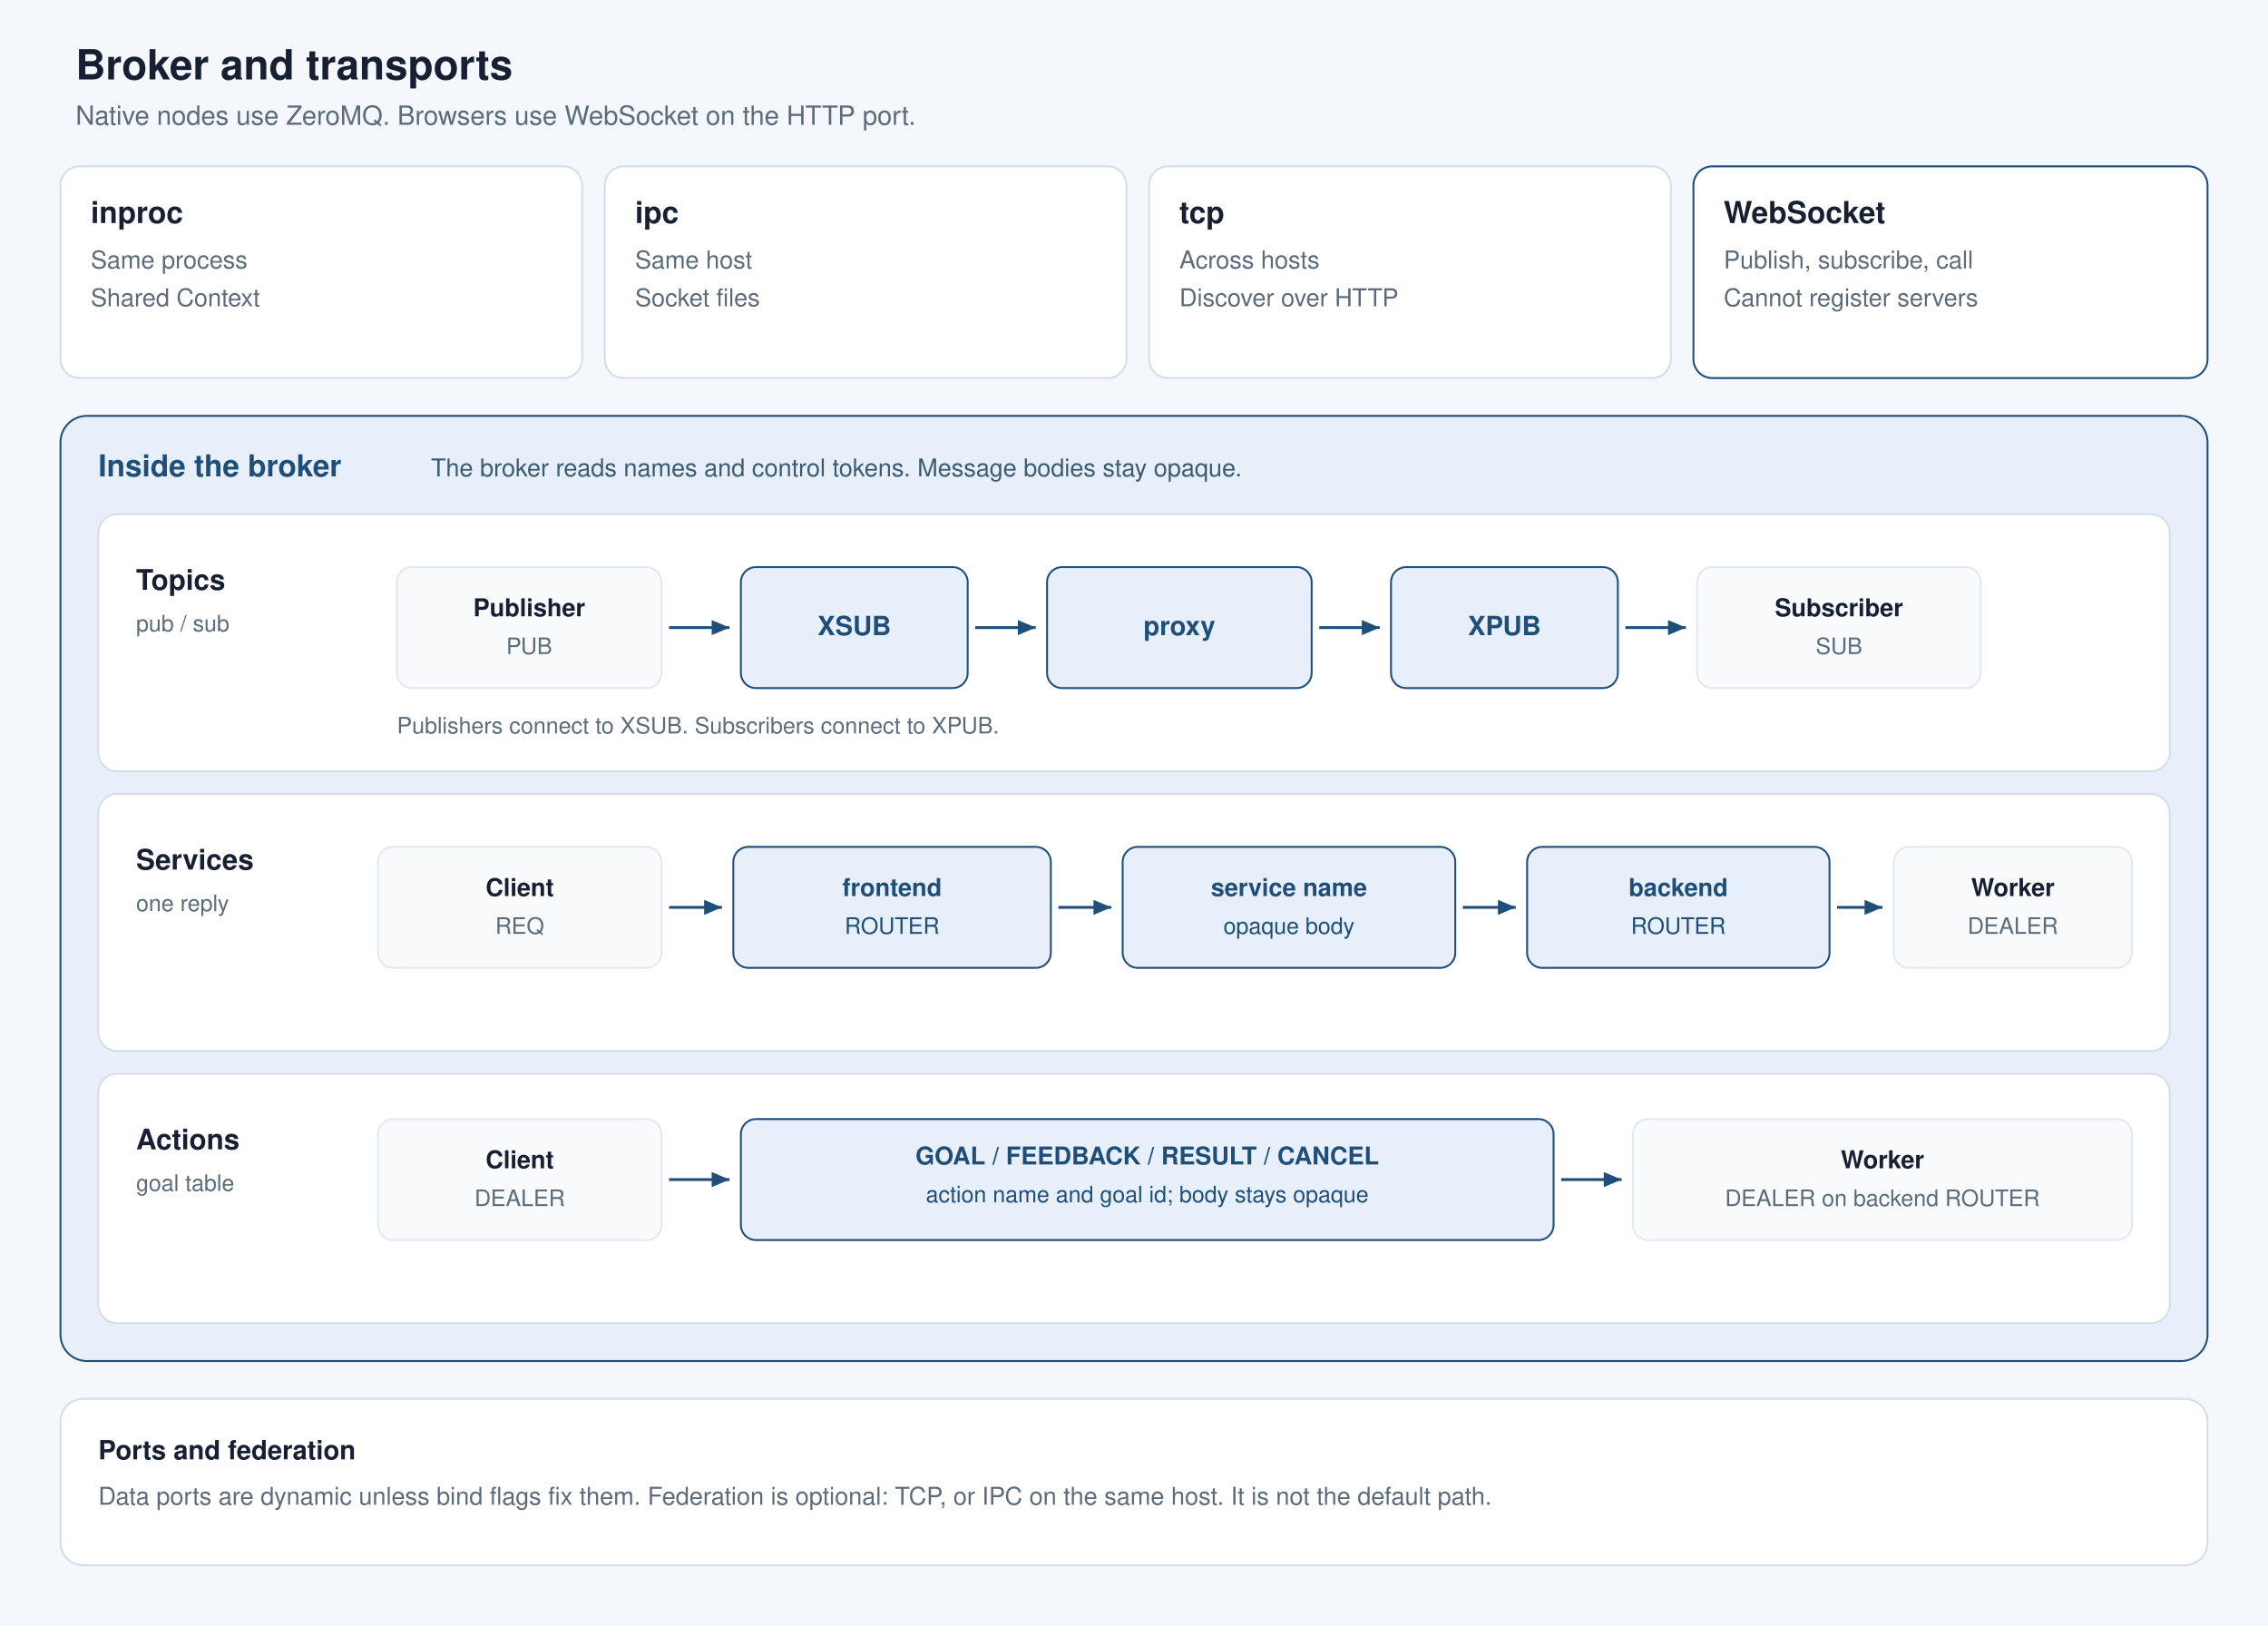
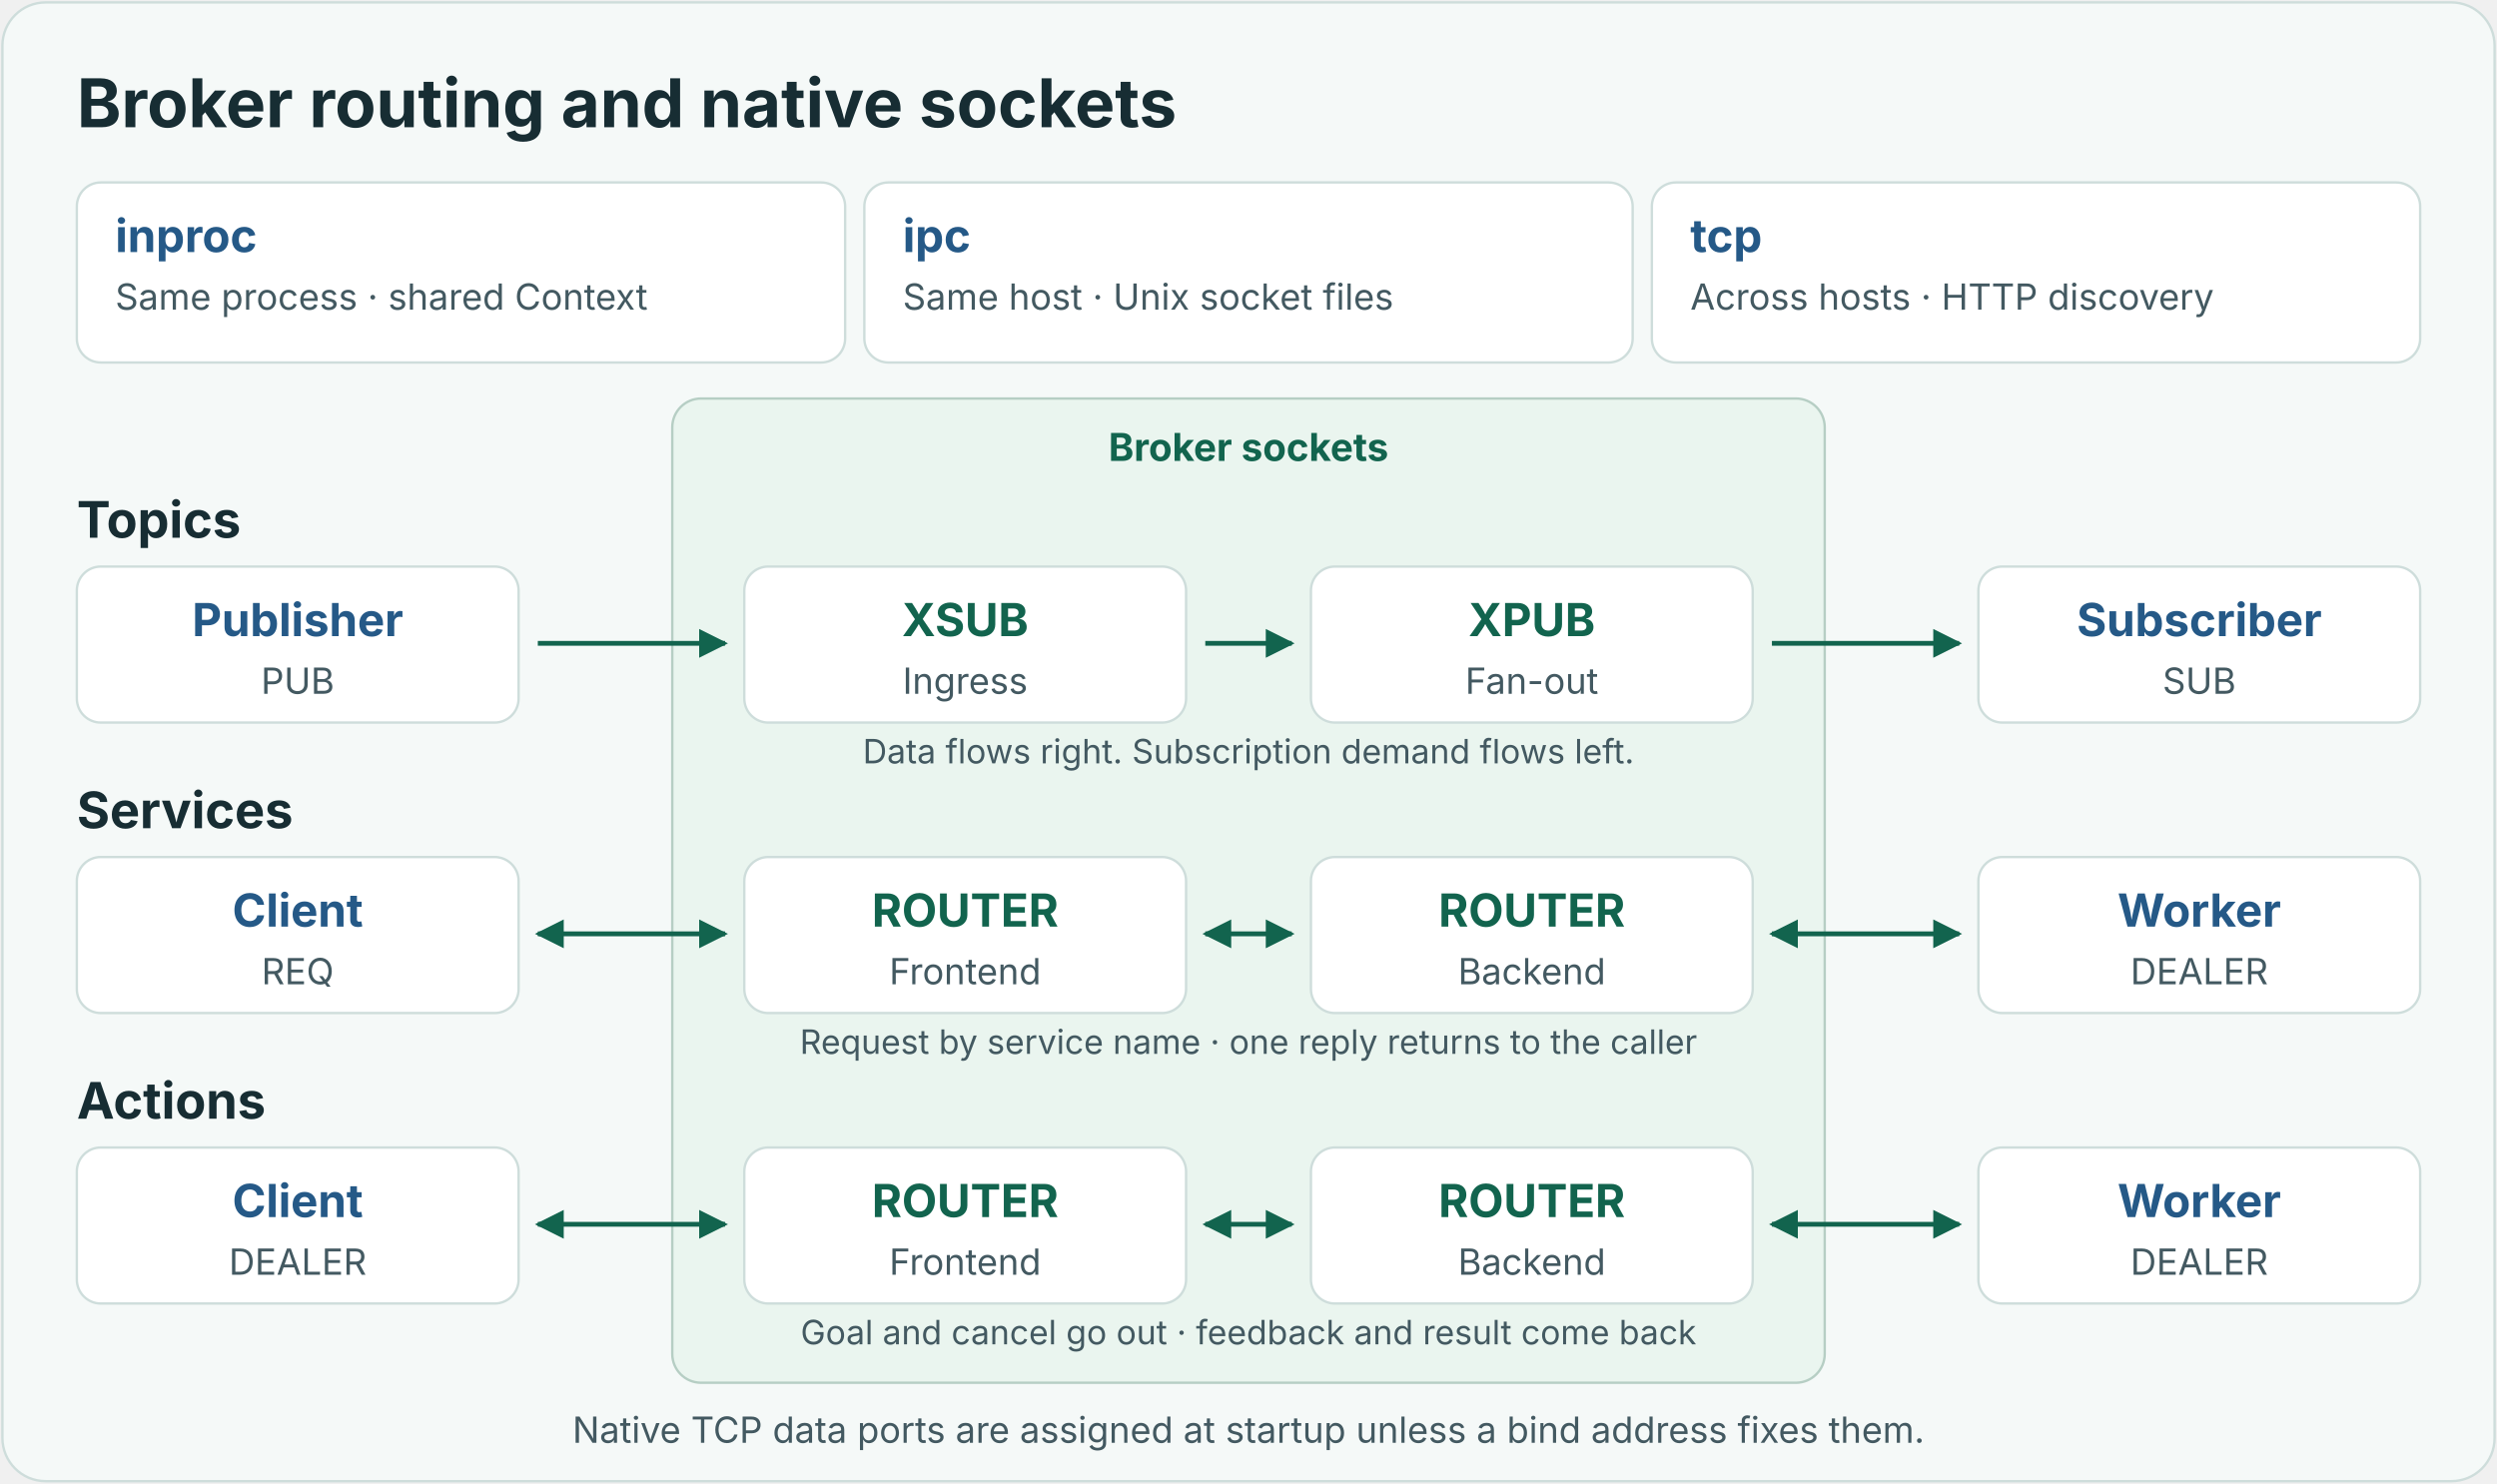
- <svg xmlns="http://www.w3.org/2000/svg" width="1200" height="860" viewBox="0 0 1200 860" role="img" aria-labelledby="title desc">
-   <rect width="1200" height="860" fill="#F4F7FB" />
+ <svg xmlns="http://www.w3.org/2000/svg" width="1040" height="618" viewBox="0 0 1040 618" role="img" aria-labelledby="title desc" xml:lang="en">
  <defs>
-     <marker id="arrow" viewBox="0 0 10 10" refX="9" refY="5" markerWidth="7" markerHeight="7" orient="auto-start-reverse">
-       <path d="M 0 1.2 L 9 5 L 0 8.8 Z" fill="#1F4E79" />
+     <style>
+       text { font-family: Inter, "Segoe UI", "PingFang SC", "Microsoft YaHei", "Noto Sans CJK SC", sans-serif; }
+     </style>
+     <marker id="green" viewBox="0 0 10 10" refX="9" refY="5" markerWidth="6" markerHeight="6" orient="auto-start-reverse">
+       <path d="M0 0 L10 5 L0 10 Z" fill="#12644e" />
    </marker>
  </defs>
-   <text x="40" y="42" fill="#172033" font-family="Segoe UI, Helvetica, Arial, sans-serif" font-size="22" font-weight="600">Broker and transports</text>
-   <text x="40" y="66" fill="#5C6B7A" font-family="Segoe UI, Helvetica, Arial, sans-serif" font-size="14">Native nodes use ZeroMQ. Browsers use WebSocket on the HTTP port.</text>
-   <g font-family="Segoe UI, Helvetica, Arial, sans-serif">
-     <rect x="32" y="88" width="276" height="112" rx="10" fill="#FFFFFF" stroke="#D5DDE8" />
-     <text x="48" y="118" fill="#172033" font-size="16" font-weight="600">inproc</text>
-     <text x="48" y="142" fill="#5C6B7A" font-size="13">Same process</text>
-     <text x="48" y="162" fill="#5C6B7A" font-size="13">Shared Context</text>
-     <rect x="320" y="88" width="276" height="112" rx="10" fill="#FFFFFF" stroke="#D5DDE8" />
-     <text x="336" y="118" fill="#172033" font-size="16" font-weight="600">ipc</text>
-     <text x="336" y="142" fill="#5C6B7A" font-size="13">Same host</text>
-     <text x="336" y="162" fill="#5C6B7A" font-size="13">Socket files</text>
-     <rect x="608" y="88" width="276" height="112" rx="10" fill="#FFFFFF" stroke="#D5DDE8" />
-     <text x="624" y="118" fill="#172033" font-size="16" font-weight="600">tcp</text>
-     <text x="624" y="142" fill="#5C6B7A" font-size="13">Across hosts</text>
-     <text x="624" y="162" fill="#5C6B7A" font-size="13">Discover over HTTP</text>
-     <rect x="896" y="88" width="272" height="112" rx="10" fill="#FFFFFF" stroke="#1F4E79" />
-     <text x="912" y="118" fill="#172033" font-size="16" font-weight="600">WebSocket</text>
-     <text x="912" y="142" fill="#5C6B7A" font-size="13">Publish, subscribe, call</text>
-     <text x="912" y="162" fill="#5C6B7A" font-size="13">Cannot register servers</text>
-   </g>
-   <rect x="32" y="220" width="1136" height="500" rx="14" fill="#E7F0FA" stroke="#1F4E79" />
-   <text x="52" y="252" fill="#1F4E79" font-family="Segoe UI, Helvetica, Arial, sans-serif" font-size="16" font-weight="600">Inside the broker</text>
-   <text x="228" y="252" fill="#3D5A73" font-family="Segoe UI, Helvetica, Arial, sans-serif" font-size="13">The broker reads names and control tokens. Message bodies stay opaque.</text>
-   <rect x="52" y="272" width="1096" height="136" rx="10" fill="#FFFFFF" stroke="#D5DDE8" />
-   <text x="72" y="312" fill="#172033" font-family="Segoe UI, Helvetica, Arial, sans-serif" font-size="15" font-weight="600">Topics</text>
-   <text x="72" y="334" fill="#5C6B7A" font-family="Segoe UI, Helvetica, Arial, sans-serif" font-size="12">pub / sub</text>
-   <g font-family="Segoe UI, Helvetica, Arial, sans-serif" text-anchor="middle">
-     <rect x="210" y="300" width="140" height="64" rx="8" fill="#F8FAFC" stroke="#E3E9F0" />
-     <text x="280" y="326" fill="#172033" font-size="13" font-weight="600">Publisher</text>
-     <text x="280" y="346" fill="#5C6B7A" font-size="12">PUB</text>
-     <line x1="354" y1="332" x2="386" y2="332" stroke="#1F4E79" stroke-width="1.5" marker-end="url(#arrow)" />
-     <rect x="392" y="300" width="120" height="64" rx="8" fill="#E7F0FA" stroke="#1F4E79" />
-     <text x="452" y="336" fill="#1F4E79" font-size="14" font-weight="600">XSUB</text>
-     <line x1="516" y1="332" x2="548" y2="332" stroke="#1F4E79" stroke-width="1.5" marker-end="url(#arrow)" />
-     <rect x="554" y="300" width="140" height="64" rx="8" fill="#E7F0FA" stroke="#1F4E79" />
-     <text x="624" y="336" fill="#1F4E79" font-size="14" font-weight="600">proxy</text>
-     <line x1="698" y1="332" x2="730" y2="332" stroke="#1F4E79" stroke-width="1.5" marker-end="url(#arrow)" />
-     <rect x="736" y="300" width="120" height="64" rx="8" fill="#E7F0FA" stroke="#1F4E79" />
-     <text x="796" y="336" fill="#1F4E79" font-size="14" font-weight="600">XPUB</text>
-     <line x1="860" y1="332" x2="892" y2="332" stroke="#1F4E79" stroke-width="1.5" marker-end="url(#arrow)" />
-     <rect x="898" y="300" width="150" height="64" rx="8" fill="#F8FAFC" stroke="#E3E9F0" />
-     <text x="973" y="326" fill="#172033" font-size="13" font-weight="600">Subscriber</text>
-     <text x="973" y="346" fill="#5C6B7A" font-size="12">SUB</text>
-   </g>
-   <text x="210" y="388" fill="#5C6B7A" font-family="Segoe UI, Helvetica, Arial, sans-serif" font-size="12">Publishers connect to XSUB. Subscribers connect to XPUB.</text>
-   <rect x="52" y="420" width="1096" height="136" rx="10" fill="#FFFFFF" stroke="#D5DDE8" />
-   <text x="72" y="460" fill="#172033" font-family="Segoe UI, Helvetica, Arial, sans-serif" font-size="15" font-weight="600">Services</text>
-   <text x="72" y="482" fill="#5C6B7A" font-family="Segoe UI, Helvetica, Arial, sans-serif" font-size="12">one reply</text>
-   <g font-family="Segoe UI, Helvetica, Arial, sans-serif" text-anchor="middle">
-     <rect x="200" y="448" width="150" height="64" rx="8" fill="#F8FAFC" stroke="#E3E9F0" />
-     <text x="275" y="474" fill="#172033" font-size="13" font-weight="600">Client</text>
-     <text x="275" y="494" fill="#5C6B7A" font-size="12">REQ</text>
-     <line x1="354" y1="480" x2="382" y2="480" stroke="#1F4E79" stroke-width="1.5" marker-end="url(#arrow)" />
-     <rect x="388" y="448" width="168" height="64" rx="8" fill="#E7F0FA" stroke="#1F4E79" />
-     <text x="472" y="474" fill="#1F4E79" font-size="13" font-weight="600">frontend</text>
-     <text x="472" y="494" fill="#1F4E79" font-size="12">ROUTER</text>
-     <line x1="560" y1="480" x2="588" y2="480" stroke="#1F4E79" stroke-width="1.5" marker-end="url(#arrow)" />
-     <rect x="594" y="448" width="176" height="64" rx="8" fill="#E7F0FA" stroke="#1F4E79" />
-     <text x="682" y="474" fill="#1F4E79" font-size="13" font-weight="600">service name</text>
-     <text x="682" y="494" fill="#1F4E79" font-size="12">opaque body</text>
-     <line x1="774" y1="480" x2="802" y2="480" stroke="#1F4E79" stroke-width="1.5" marker-end="url(#arrow)" />
-     <rect x="808" y="448" width="160" height="64" rx="8" fill="#E7F0FA" stroke="#1F4E79" />
-     <text x="888" y="474" fill="#1F4E79" font-size="13" font-weight="600">backend</text>
-     <text x="888" y="494" fill="#1F4E79" font-size="12">ROUTER</text>
-     <line x1="972" y1="480" x2="996" y2="480" stroke="#1F4E79" stroke-width="1.5" marker-end="url(#arrow)" />
-     <rect x="1002" y="448" width="126" height="64" rx="8" fill="#F8FAFC" stroke="#E3E9F0" />
-     <text x="1065" y="474" fill="#172033" font-size="13" font-weight="600">Worker</text>
-     <text x="1065" y="494" fill="#5C6B7A" font-size="12">DEALER</text>
-   </g>
-   <rect x="52" y="568" width="1096" height="132" rx="10" fill="#FFFFFF" stroke="#D5DDE8" />
-   <text x="72" y="608" fill="#172033" font-family="Segoe UI, Helvetica, Arial, sans-serif" font-size="15" font-weight="600">Actions</text>
-   <text x="72" y="630" fill="#5C6B7A" font-family="Segoe UI, Helvetica, Arial, sans-serif" font-size="12">goal table</text>
-   <g font-family="Segoe UI, Helvetica, Arial, sans-serif" text-anchor="middle">
-     <rect x="200" y="592" width="150" height="64" rx="8" fill="#F8FAFC" stroke="#E3E9F0" />
-     <text x="275" y="618" fill="#172033" font-size="13" font-weight="600">Client</text>
-     <text x="275" y="638" fill="#5C6B7A" font-size="12">DEALER</text>
-     <line x1="354" y1="624" x2="386" y2="624" stroke="#1F4E79" stroke-width="1.5" marker-end="url(#arrow)" />
-     <rect x="392" y="592" width="430" height="64" rx="8" fill="#E7F0FA" stroke="#1F4E79" />
-     <text x="607" y="616" fill="#1F4E79" font-size="13" font-weight="600">GOAL  /  FEEDBACK  /  RESULT  /  CANCEL</text>
-     <text x="607" y="636" fill="#1F4E79" font-size="12">action name and goal id; body stays opaque</text>
-     <line x1="826" y1="624" x2="858" y2="624" stroke="#1F4E79" stroke-width="1.5" marker-end="url(#arrow)" />
-     <rect x="864" y="592" width="264" height="64" rx="8" fill="#F8FAFC" stroke="#E3E9F0" />
-     <text x="996" y="618" fill="#172033" font-size="13" font-weight="600">Worker</text>
-     <text x="996" y="638" fill="#5C6B7A" font-size="12">DEALER on backend ROUTER</text>
-   </g>
-   <rect x="32" y="740" width="1136" height="88" rx="12" fill="#FFFFFF" stroke="#D5DDE8" />
-   <text x="52" y="772" fill="#172033" font-family="Segoe UI, Helvetica, Arial, sans-serif" font-size="14" font-weight="600">Ports and federation</text>
-   <text x="52" y="796" fill="#5C6B7A" font-family="Segoe UI, Helvetica, Arial, sans-serif" font-size="13">Data ports are dynamic unless bind flags fix them. Federation is optional: TCP, or IPC on the same host. It is not the default path.</text>
+   <rect x="1" y="1" width="1038" height="616" rx="18" fill="#f5f9f8" stroke="#cedddb" />
+   <text x="32" y="53" fill="#172d33" font-size="28" font-weight="700" text-anchor="start">Broker routing and native sockets</text>
+   <rect x="32" y="76" width="320" height="75" rx="10" fill="#fff" stroke="#cedddb" />
+   <text x="48" y="105" fill="#255987" font-size="19" font-weight="700" text-anchor="start">inproc</text>
+   <text x="48" y="129" fill="#435961" font-size="15" font-weight="400" text-anchor="start">Same process · shared Context</text>
+   <rect x="360" y="76" width="320" height="75" rx="10" fill="#fff" stroke="#cedddb" />
+   <text x="376" y="105" fill="#255987" font-size="19" font-weight="700" text-anchor="start">ipc</text>
+   <text x="376" y="129" fill="#435961" font-size="15" font-weight="400" text-anchor="start">Same host · Unix socket files</text>
+   <rect x="688" y="76" width="320" height="75" rx="10" fill="#fff" stroke="#cedddb" />
+   <text x="704" y="105" fill="#255987" font-size="19" font-weight="700" text-anchor="start">tcp</text>
+   <text x="704" y="129" fill="#435961" font-size="15" font-weight="400" text-anchor="start">Across hosts · HTTP discovery</text>
+   <rect x="280" y="166" width="480" height="410" rx="12" fill="#eaf5ef" stroke="#b6cec4" />
+   <text x="520" y="192" fill="#12644e" font-size="16" font-weight="700" text-anchor="middle">Broker sockets</text>
+   <text x="32" y="224" fill="#172d33" font-size="21" font-weight="700" text-anchor="start">Topics</text>
+   <rect x="32" y="236" width="184" height="65" rx="10" fill="#fff" stroke="#cedddb" />
+   <text x="124.0" y="265" fill="#255987" font-size="19" font-weight="700" text-anchor="middle">Publisher</text>
+   <text x="124.0" y="289" fill="#435961" font-size="15" font-weight="400" text-anchor="middle">PUB</text>
+   <rect x="310" y="236" width="184" height="65" rx="10" fill="#fff" stroke="#cedddb" />
+   <text x="402.0" y="265" fill="#12644e" font-size="19" font-weight="700" text-anchor="middle">XSUB</text>
+   <text x="402.0" y="289" fill="#435961" font-size="15" font-weight="400" text-anchor="middle">Ingress</text>
+   <rect x="546" y="236" width="184" height="65" rx="10" fill="#fff" stroke="#cedddb" />
+   <text x="638.0" y="265" fill="#12644e" font-size="19" font-weight="700" text-anchor="middle">XPUB</text>
+   <text x="638.0" y="289" fill="#435961" font-size="15" font-weight="400" text-anchor="middle">Fan-out</text>
+   <rect x="824" y="236" width="184" height="65" rx="10" fill="#fff" stroke="#cedddb" />
+   <text x="916.0" y="265" fill="#255987" font-size="19" font-weight="700" text-anchor="middle">Subscriber</text>
+   <text x="916.0" y="289" fill="#435961" font-size="15" font-weight="400" text-anchor="middle">SUB</text>
+   <path d="M224 268 H302" fill="none" stroke="#12644e" stroke-width="2" stroke-linejoin="round" marker-end="url(#green)" />
+   <path d="M502 268 H538" fill="none" stroke="#12644e" stroke-width="2" stroke-linejoin="round" marker-end="url(#green)" />
+   <path d="M738 268 H816" fill="none" stroke="#12644e" stroke-width="2" stroke-linejoin="round" marker-end="url(#green)" />
+   <text x="520" y="318" fill="#435961" font-size="14" font-weight="400" text-anchor="middle">Data flows right. Subscription demand flows left.</text>
+   <text x="32" y="345" fill="#172d33" font-size="21" font-weight="700" text-anchor="start">Services</text>
+   <rect x="32" y="357" width="184" height="65" rx="10" fill="#fff" stroke="#cedddb" />
+   <text x="124.0" y="386" fill="#255987" font-size="19" font-weight="700" text-anchor="middle">Client</text>
+   <text x="124.0" y="410" fill="#435961" font-size="15" font-weight="400" text-anchor="middle">REQ</text>
+   <rect x="310" y="357" width="184" height="65" rx="10" fill="#fff" stroke="#cedddb" />
+   <text x="402.0" y="386" fill="#12644e" font-size="19" font-weight="700" text-anchor="middle">ROUTER</text>
+   <text x="402.0" y="410" fill="#435961" font-size="15" font-weight="400" text-anchor="middle">Frontend</text>
+   <rect x="546" y="357" width="184" height="65" rx="10" fill="#fff" stroke="#cedddb" />
+   <text x="638.0" y="386" fill="#12644e" font-size="19" font-weight="700" text-anchor="middle">ROUTER</text>
+   <text x="638.0" y="410" fill="#435961" font-size="15" font-weight="400" text-anchor="middle">Backend</text>
+   <rect x="824" y="357" width="184" height="65" rx="10" fill="#fff" stroke="#cedddb" />
+   <text x="916.0" y="386" fill="#255987" font-size="19" font-weight="700" text-anchor="middle">Worker</text>
+   <text x="916.0" y="410" fill="#435961" font-size="15" font-weight="400" text-anchor="middle">DEALER</text>
+   <path d="M224 389 H302" fill="none" stroke="#12644e" stroke-width="2" stroke-linejoin="round" marker-end="url(#green)" marker-start="url(#green)" />
+   <path d="M502 389 H538" fill="none" stroke="#12644e" stroke-width="2" stroke-linejoin="round" marker-end="url(#green)" marker-start="url(#green)" />
+   <path d="M738 389 H816" fill="none" stroke="#12644e" stroke-width="2" stroke-linejoin="round" marker-end="url(#green)" marker-start="url(#green)" />
+   <text x="520" y="439" fill="#435961" font-size="14" font-weight="400" text-anchor="middle">Request by service name · one reply returns to the caller</text>
+   <text x="32" y="466" fill="#172d33" font-size="21" font-weight="700" text-anchor="start">Actions</text>
+   <rect x="32" y="478" width="184" height="65" rx="10" fill="#fff" stroke="#cedddb" />
+   <text x="124.0" y="507" fill="#255987" font-size="19" font-weight="700" text-anchor="middle">Client</text>
+   <text x="124.0" y="531" fill="#435961" font-size="15" font-weight="400" text-anchor="middle">DEALER</text>
+   <rect x="310" y="478" width="184" height="65" rx="10" fill="#fff" stroke="#cedddb" />
+   <text x="402.0" y="507" fill="#12644e" font-size="19" font-weight="700" text-anchor="middle">ROUTER</text>
+   <text x="402.0" y="531" fill="#435961" font-size="15" font-weight="400" text-anchor="middle">Frontend</text>
+   <rect x="546" y="478" width="184" height="65" rx="10" fill="#fff" stroke="#cedddb" />
+   <text x="638.0" y="507" fill="#12644e" font-size="19" font-weight="700" text-anchor="middle">ROUTER</text>
+   <text x="638.0" y="531" fill="#435961" font-size="15" font-weight="400" text-anchor="middle">Backend</text>
+   <rect x="824" y="478" width="184" height="65" rx="10" fill="#fff" stroke="#cedddb" />
+   <text x="916.0" y="507" fill="#255987" font-size="19" font-weight="700" text-anchor="middle">Worker</text>
+   <text x="916.0" y="531" fill="#435961" font-size="15" font-weight="400" text-anchor="middle">DEALER</text>
+   <path d="M224 510 H302" fill="none" stroke="#12644e" stroke-width="2" stroke-linejoin="round" marker-end="url(#green)" marker-start="url(#green)" />
+   <path d="M502 510 H538" fill="none" stroke="#12644e" stroke-width="2" stroke-linejoin="round" marker-end="url(#green)" marker-start="url(#green)" />
+   <path d="M738 510 H816" fill="none" stroke="#12644e" stroke-width="2" stroke-linejoin="round" marker-end="url(#green)" marker-start="url(#green)" />
+   <text x="520" y="560" fill="#435961" font-size="14" font-weight="400" text-anchor="middle">Goal and cancel go out · feedback and result come back</text>
+   <text x="520" y="601" fill="#435961" font-size="15" font-weight="400" text-anchor="middle">Native TCP data ports are assigned at startup unless a bind address fixes them.</text>
</svg>
